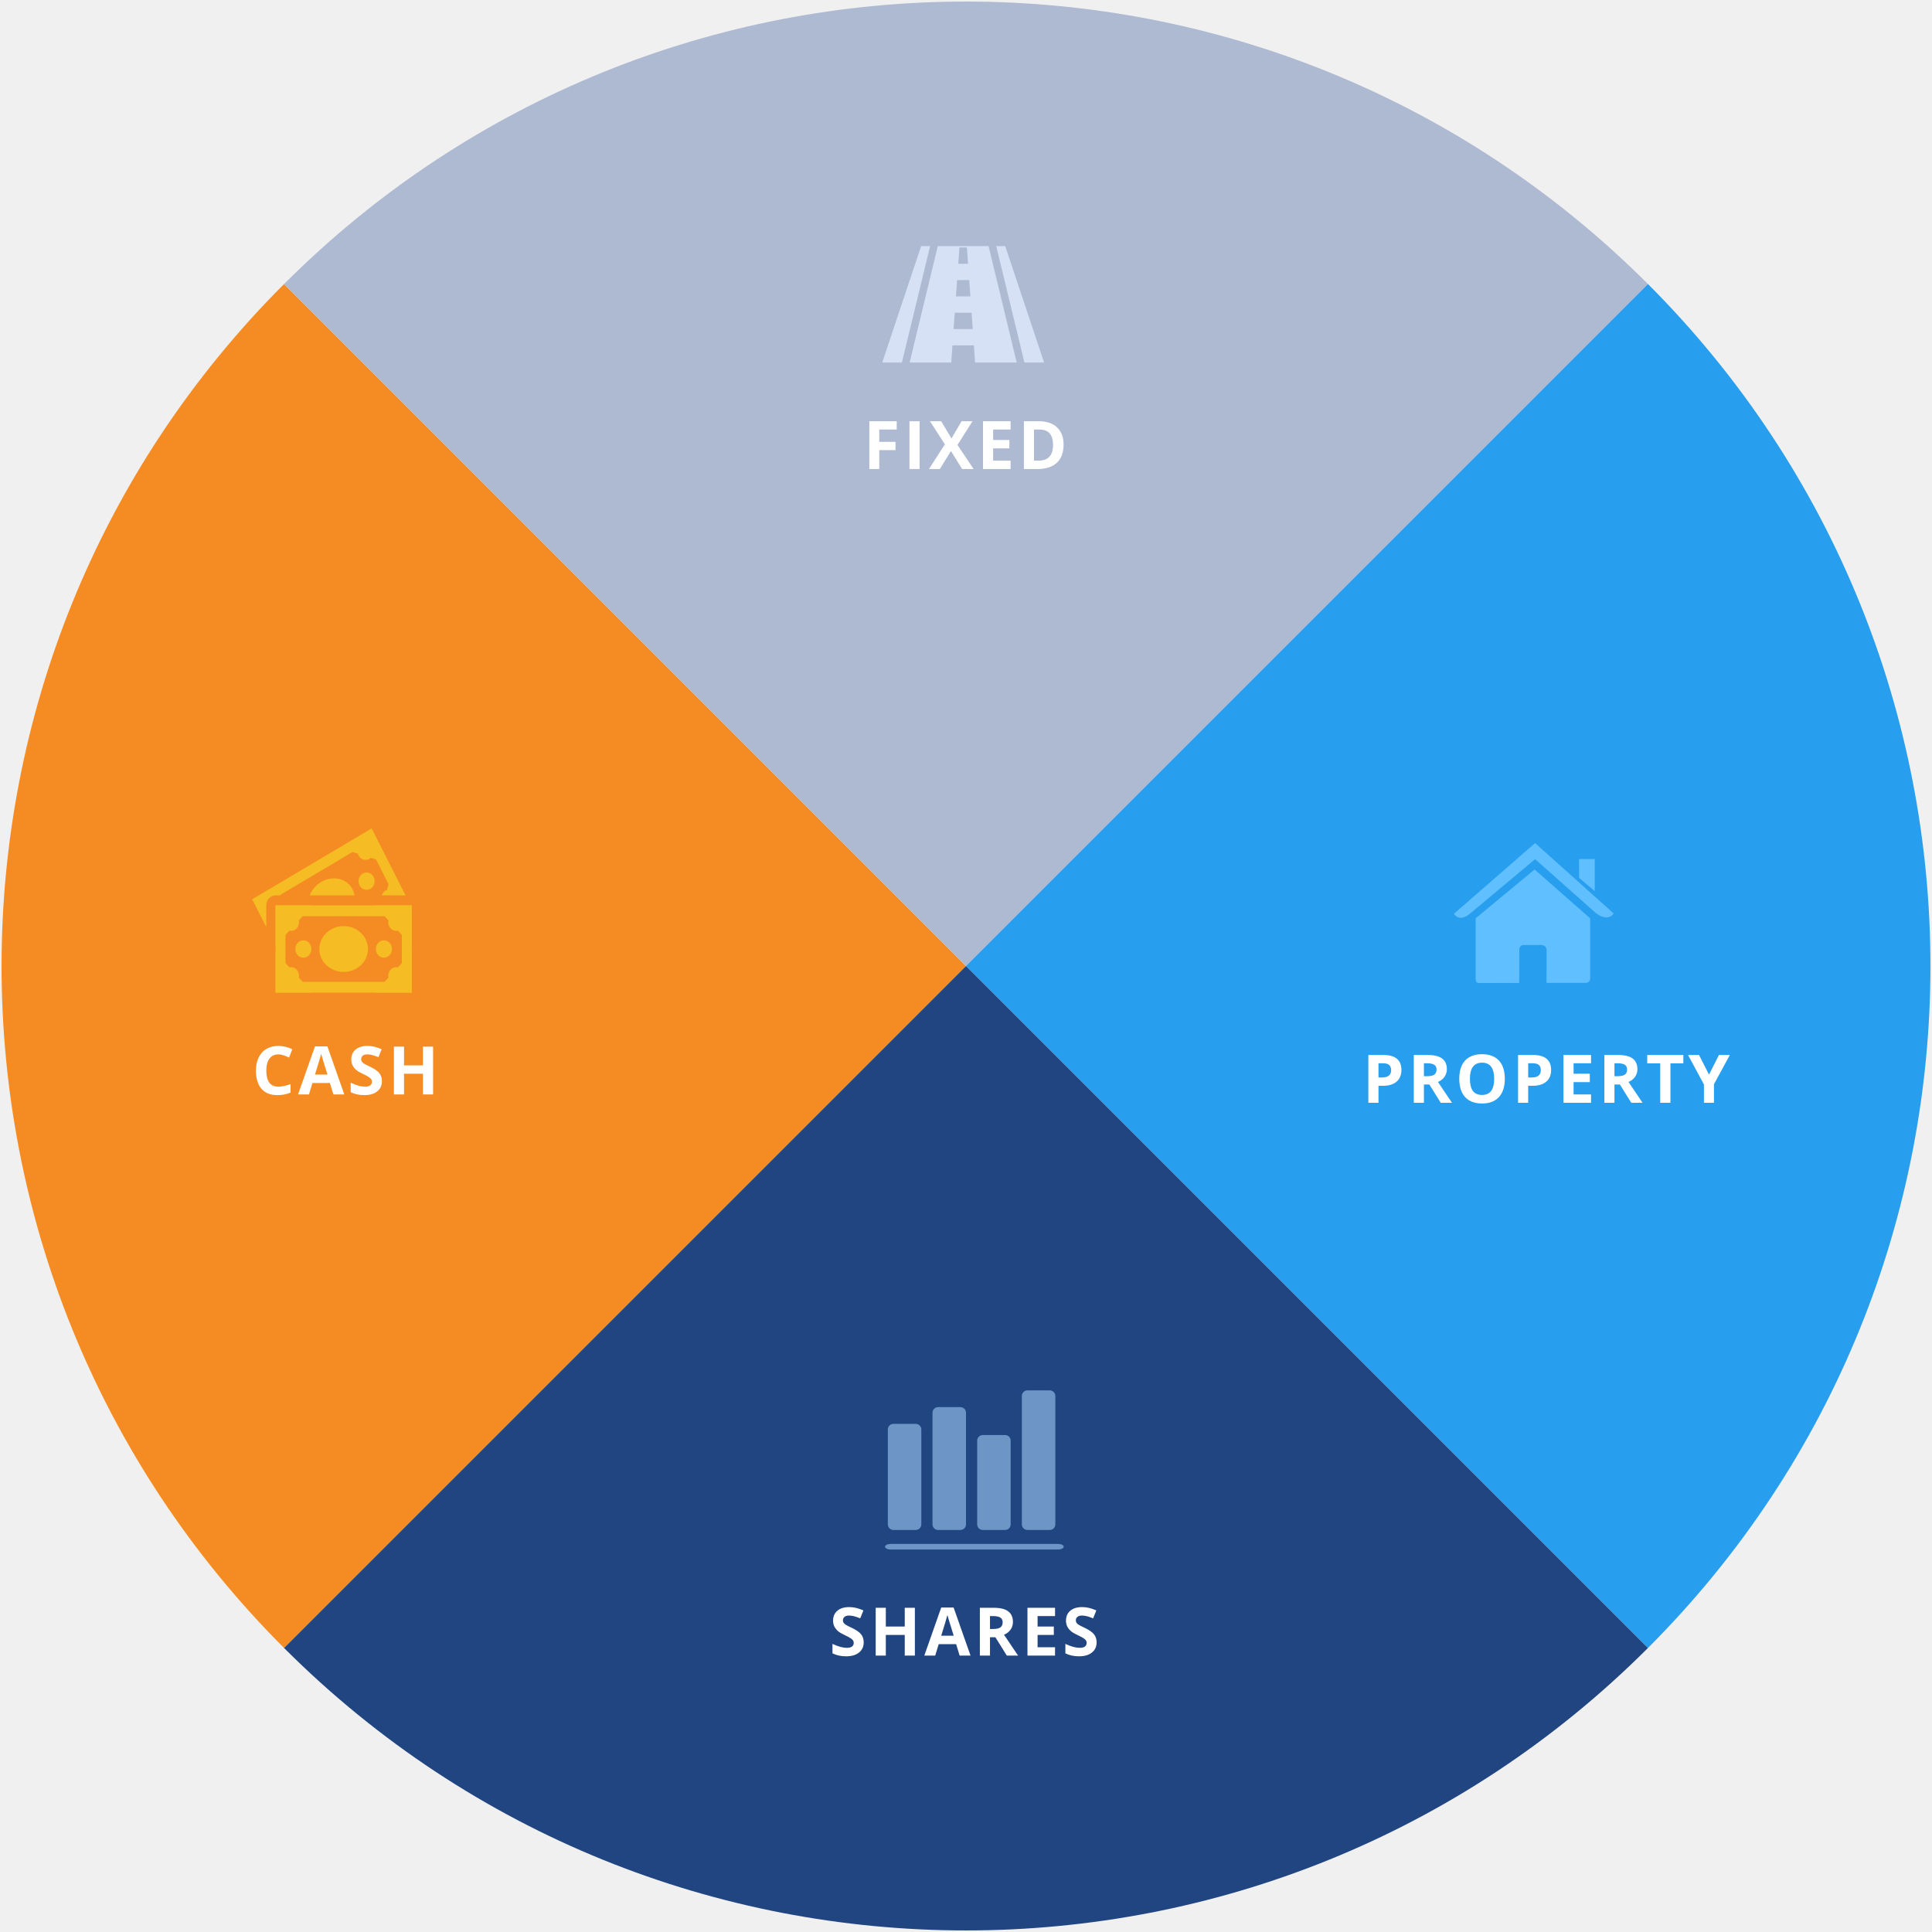
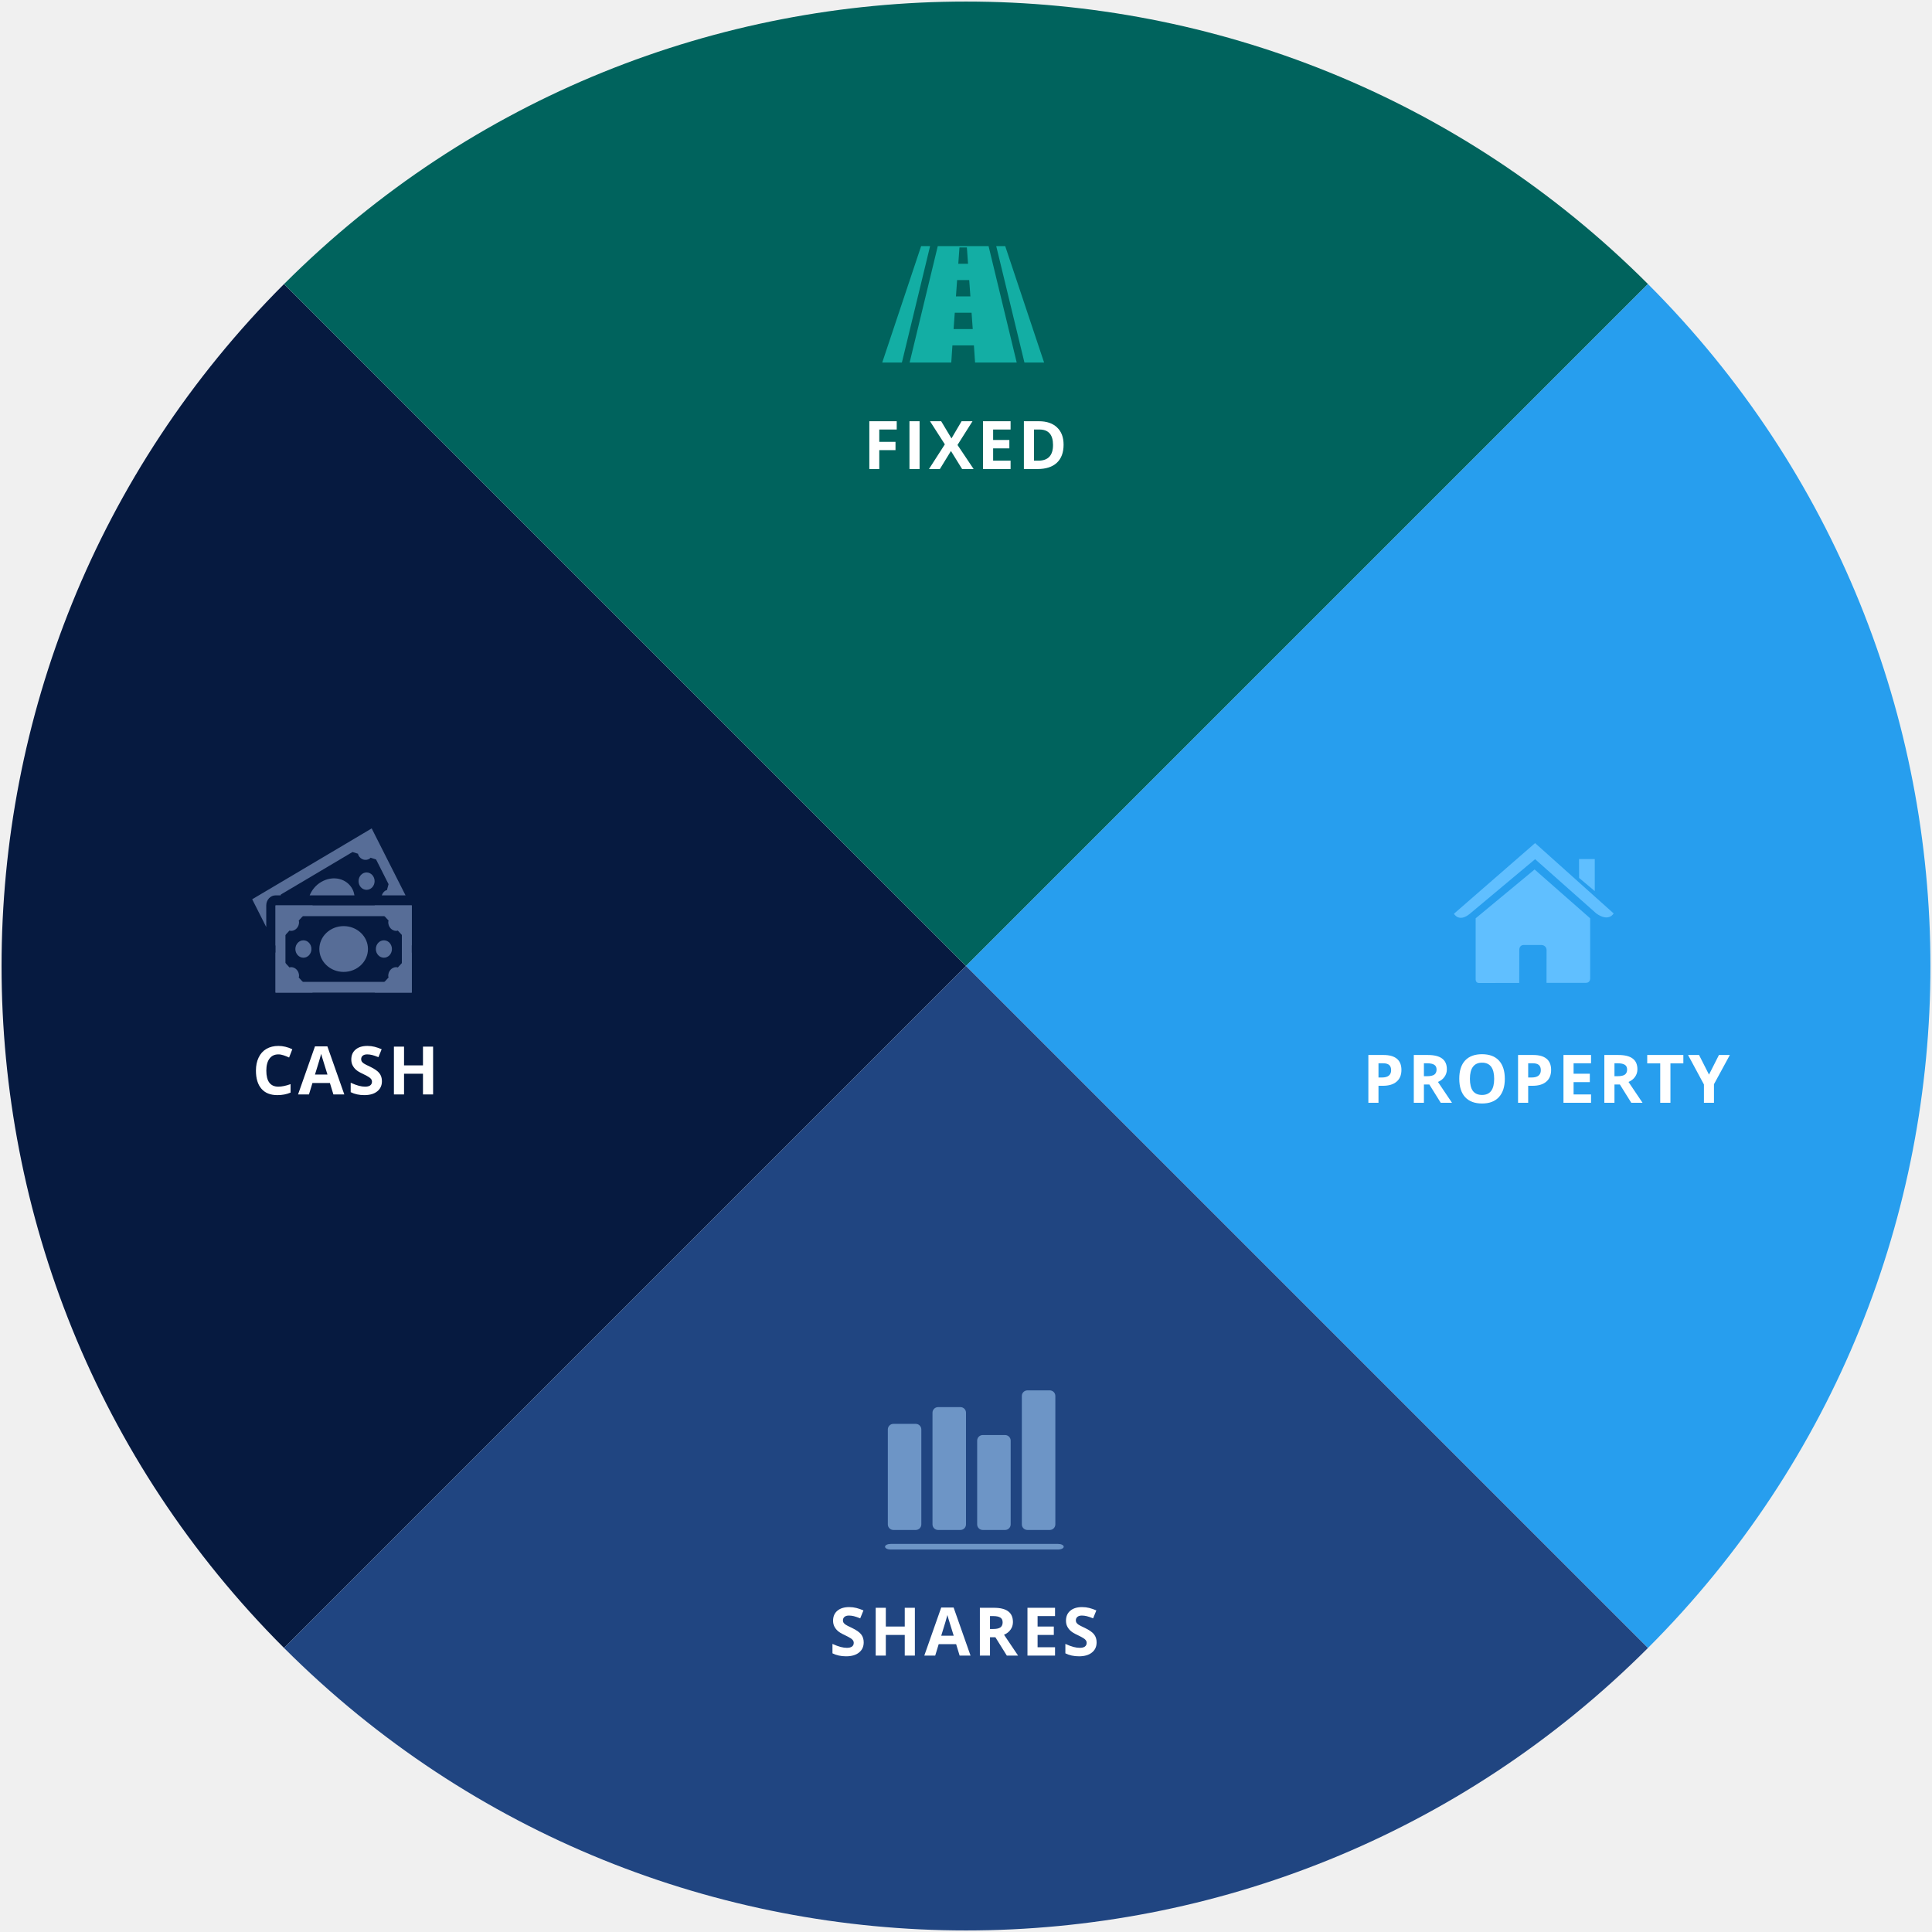
<svg xmlns="http://www.w3.org/2000/svg" width="346px" height="346px" viewBox="0 0 346 346" version="1.1">
  <defs />
  <g id="Page-1" stroke="none" stroke-width="1" fill="none" fill-rule="evenodd">
    <g id="8-Managed-Funds_All-Assets" transform="translate(-404, -261)">
      <g id="Group" transform="translate(332, 189)">
        <g id="Oval-3-+-arrow395" transform="translate(307, 208.0007)">
          <path d="M21,42.5 C32.598,42.5 42,33.098 42,21.5 C42,9.902 32.598,0.5 21,0.5 C9.402,0.5 0,9.902 0,21.5 C0,33.098 9.402,42.5 21,42.5 Z" id="Oval-3" fill="#EEF0F4" transform="translate(21, 21.5) scale(-1, 1) translate(-21, -21.5) " />
          <path d="M26.967,31.774 L16.406,21.387 L26.967,11 L27.514,11.57 L17.534,21.387 L27.514,31.203 L26.967,31.774 Z" id="arrow395" fill="#313131" transform="translate(21.98438, 21.82812) scale(-1, 1) translate(-21.98438, -21.82812) " />
        </g>
        <g transform="translate(245, 245) rotate(-315) translate(-245, -245) translate(72, 72)">
-           <path d="M0.279,173.001 C0.279,268.391 77.609,345.721 173,345.721 L173,173.001 L0.279,173.001" id="Fill-2-Copy-2" fill="#F58C23" />
-           <path d="M0.28,0.279 C0.28,95.67 77.61,172.999 173.001,172.999 L173.001,0.279 L0.28,0.279" id="Fill-2-Copy-4" fill="#ADBAD2" transform="translate(86.64066, 86.63934) rotate(-270) translate(-86.64066, -86.63934) " />
+           <path d="M0.279,173.001 C0.279,268.391 77.609,345.721 173,345.721 L173,173.001 L0.279,173.001" id="Fill-2-Copy-2" fill="#061A40" />
+           <path d="M0.28,0.279 C0.28,95.67 77.61,172.999 173.001,172.999 L173.001,0.279 L0.28,0.279" id="Fill-2-Copy-4" fill="#00635D" transform="translate(86.64066, 86.63934) rotate(-270) translate(-86.64066, -86.63934) " />
          <path d="M172.999,0.279 C172.999,95.67 250.329,172.999 345.721,172.999 L345.721,0.279 L172.999,0.279" id="Fill-2-Copy-5" fill="#279EEE" transform="translate(259.36, 86.63934) rotate(-180) translate(-259.36, -86.63934) " />
          <path d="M173,173.001 C173,268.391 250.33,345.721 345.721,345.721 L345.721,173.001 L173,173.001" id="Fill-2-Copy-3" fill="#204581" transform="translate(259.3607, 259.3607) rotate(-90) translate(-259.3607, -259.3607) " />
        </g>
-         <text id="PROPERTY" font-family="Open Sans, sans-serif" font-size="12" font-weight="bold" letter-spacing="0.6" fill="#FFFFFF">
+         <text id="PROPERTY" font-family="Open Sans" font-size="12" font-weight="bold" letter-spacing="0.6" fill="#FFFFFF">
          <tspan x="315.98" y="269.5">PROPERTY</tspan>
        </text>
-         <text id="FIXED" font-family="Open Sans, sans-serif" font-size="12" font-weight="bold" letter-spacing="0.6" fill="#FFFFFF">
+         <text id="FIXED" font-family="Open Sans" font-size="12" font-weight="bold" letter-spacing="0.6" fill="#FFFFFF">
          <tspan x="226.608" y="156">FIXED</tspan>
        </text>
-         <text id="CASH" font-family="Open Sans, sans-serif" font-size="12" font-weight="bold" letter-spacing="0.6" fill="#FFFFFF">
+         <text id="CASH" font-family="Open Sans" font-size="12" font-weight="bold" letter-spacing="0.6" fill="#FFFFFF">
          <tspan x="117.133" y="268">CASH</tspan>
        </text>
-         <text id="SHARES" font-family="Open Sans, sans-serif" font-size="12" font-weight="bold" letter-spacing="0.6" fill="#FFFFFF">
+         <text id="SHARES" font-family="Open Sans" font-size="12" font-weight="bold" letter-spacing="0.6" fill="#FFFFFF">
          <tspan x="220.539" y="368.5">SHARES</tspan>
        </text>
-         <g transform="translate(117, 220)" fill="#F5BC23">
+         <g transform="translate(117, 220)" fill="#576D97">
          <path d="M6.121,16.074 L26.968,16.074 L26.968,27.842 L6.121,27.842 L6.121,16.074 Z M4.345,29.765 L28.744,29.765 L28.744,14.149 L4.345,14.149 L4.345,29.765 Z" id="Fill-1" />
          <path d="M22.089,14.149 L24.585,16.859 C24.569,16.959 24.531,17.046 24.531,17.152 C24.531,18.015 25.176,18.713 25.972,18.713 C26.069,18.713 26.15,18.671 26.242,18.653 L28.744,21.356 L28.744,14.149 L22.089,14.149 Z" id="Fill-2" />
          <path d="M25.191,21.961 C25.191,22.817 24.547,23.515 23.751,23.515 C22.955,23.515 22.311,22.817 22.311,21.961 C22.311,21.098 22.955,20.401 23.751,20.401 C24.547,20.401 25.191,21.098 25.191,21.961 L25.191,21.961 Z" id="Fill-3" />
          <path d="M20.898,21.961 C20.898,24.223 18.948,26.059 16.544,26.059 C14.141,26.059 12.191,24.223 12.191,21.961 C12.191,19.691 14.141,17.856 16.544,17.856 C18.948,17.856 20.898,19.691 20.898,21.961 L20.898,21.961 Z" id="Fill-4" />
          <path d="M10.773,21.961 C10.773,22.817 10.134,23.515 9.338,23.515 C8.542,23.515 7.898,22.817 7.898,21.961 C7.898,21.098 8.542,20.401 9.338,20.401 C10.134,20.401 10.773,21.098 10.773,21.961 L10.773,21.961 Z" id="Fill-5" />
          <path d="M4.345,21.356 L6.842,18.653 C6.933,18.671 7.02,18.713 7.117,18.713 C7.913,18.713 8.558,18.015 8.558,17.152 C8.558,17.046 8.52,16.959 8.504,16.859 L11,14.149 L4.345,14.149 L4.345,21.356 Z" id="Fill-6" />
          <path d="M8.558,26.763 C8.558,25.901 7.913,25.203 7.117,25.203 C7.02,25.203 6.939,25.244 6.847,25.262 L4.345,22.558 L4.345,29.765 L11,29.765 L8.504,27.062 C8.52,26.962 8.558,26.868 8.558,26.763 L8.558,26.763 Z" id="Fill-7" />
          <path d="M25.972,25.203 C25.176,25.203 24.531,25.901 24.531,26.763 C24.531,26.868 24.569,26.956 24.585,27.056 L22.089,29.765 L28.744,29.765 L28.744,22.558 L26.247,25.262 C26.156,25.244 26.069,25.203 25.972,25.203 L25.972,25.203 Z" id="Fill-8" />
          <path d="M22.089,9.805 C22.089,10.661 21.444,11.359 20.649,11.359 C19.853,11.359 19.214,10.661 19.214,9.805 C19.214,8.944 19.853,8.246 20.649,8.246 C21.444,8.246 22.089,8.944 22.089,9.805 L22.089,9.805 Z" id="Fill-9" />
          <path d="M2.683,14.149 C2.683,13.159 3.43,12.35 4.345,12.35 L5.254,12.35 L5.299,12.198 L18.136,4.586 L19.116,4.897 C19.143,4.991 19.155,5.091 19.203,5.185 C19.581,5.942 20.459,6.216 21.158,5.801 C21.239,5.754 21.299,5.677 21.368,5.607 L22.35,5.918 L24.585,10.344 L24.299,11.405 C24.211,11.436 24.12,11.448 24.032,11.494 C23.708,11.688 23.492,12.004 23.378,12.35 L27.628,12.35 L24.759,6.68 L21.564,0.359 L15.727,3.825 L0.166,13.048 L2.683,18.031 L2.683,14.149 Z" id="Fill-10" />
          <path d="M12.511,9.957 C11.542,10.526 10.849,11.395 10.458,12.35 L18.478,12.35 C18.413,11.986 18.315,11.629 18.147,11.288 C17.141,9.301 14.616,8.708 12.511,9.957 L12.511,9.957 Z" id="Fill-11" />
        </g>
        <g id="Fill-1-Copy-+-Fill-3-Copy-+-Fill-5-Copy" transform="translate(332.3828, 222.5947)" fill="#60BFFF">
          <path d="M3.89,24.816 C3.89,24.816 3.864,25.45 4.487,25.45 C5.266,25.45 11.696,25.439 11.696,25.439 L11.707,19.599 C11.707,19.599 11.605,18.638 12.554,18.638 L15.544,18.638 C16.66,18.638 16.591,19.599 16.591,19.599 L16.58,25.423 L23.634,25.423 C24.428,25.423 24.397,24.633 24.397,24.633 L24.397,13.865 L14.448,5.118 L3.89,13.865 L3.89,24.816 Z" id="Fill-1-Copy" />
          <path d="M0,13.05 C0,13.05 0.894,14.682 2.852,13.05 L14.537,3.276 L25.492,12.992 C27.752,14.603 28.604,12.992 28.604,12.992 L14.537,0.394 L0,13.05 Z" id="Fill-3-Copy" />
          <path d="M25.222,3.255 L22.407,3.255 L22.418,6.635 L25.222,8.99 L25.222,3.255 Z" id="Fill-5-Copy" />
        </g>
-         <path d="M236.965,116.073 L230,136.925 L233.52,136.925 L238.571,116.073 L236.965,116.073 Z" id="Fill-1" fill="#D6E1F5" />
-         <path d="M252.021,116.073 L250.414,116.073 L255.465,136.925 L258.985,136.925 L252.021,116.073 Z" id="Fill-2" fill="#D6E1F5" />
-         <path d="M239.945,116.073 L234.905,136.925 L242.363,136.925 L242.568,133.857 L246.417,133.857 L246.623,136.925 L254.081,136.925 L249.041,116.073 L239.945,116.073 Z M243.829,116.312 L245.156,116.312 L245.366,119.236 L243.619,119.236 L243.829,116.312 Z M243.409,122.16 L245.576,122.16 L245.787,125.084 L243.199,125.084 L243.409,122.16 Z M242.779,130.933 L242.989,128.008 L245.997,128.008 L246.207,130.933 L242.779,130.933 Z" id="Fill-3" fill="#D6E1F5" />
+         <g id="Fill-1-+-Fill-2-+-Fill-3" transform="translate(230, 116)" fill="#13AEA4">
+           <path d="M6.965,0.073 L0,20.925 L3.52,20.925 L8.571,0.073 L6.965,0.073 Z" id="Fill-1" />
+           <path d="M22.021,0.073 L20.414,0.073 L25.465,20.925 L28.985,20.925 L22.021,0.073 Z" id="Fill-2" />
+           <path d="M9.945,0.073 L4.905,20.925 L12.363,20.925 L12.568,17.857 L16.417,17.857 L16.623,20.925 L24.081,20.925 L19.041,0.073 L9.945,0.073 Z M13.829,0.312 L15.156,0.312 L15.366,3.236 L13.619,3.236 L13.829,0.312 Z M13.409,6.16 L15.576,6.16 L15.787,9.084 L13.199,9.084 L13.409,6.16 Z M12.779,14.933 L12.989,12.008 L15.997,12.008 L16.207,14.933 L12.779,14.933 Z" id="Fill-3" />
+         </g>
        <rect id="Rectangle-266-Copy-4" fill="#6D95C6" transform="translate(246.5, 349) rotate(-270) translate(-246.5, -349) " x="246" y="333" width="1" height="32" rx="1" />
        <g transform="translate(231, 321)" fill="#6D95C6">
          <rect id="Rectangle-266" x="24" y="0" width="6" height="25" rx="1" />
          <rect id="Rectangle-266-Copy" x="16" y="8" width="6" height="17" rx="1" />
          <rect id="Rectangle-266-Copy-2" x="8" y="3" width="6" height="22" rx="1" />
          <rect id="Rectangle-266-Copy-3" x="0" y="6" width="6" height="19" rx="1" />
        </g>
      </g>
    </g>
  </g>
</svg>
